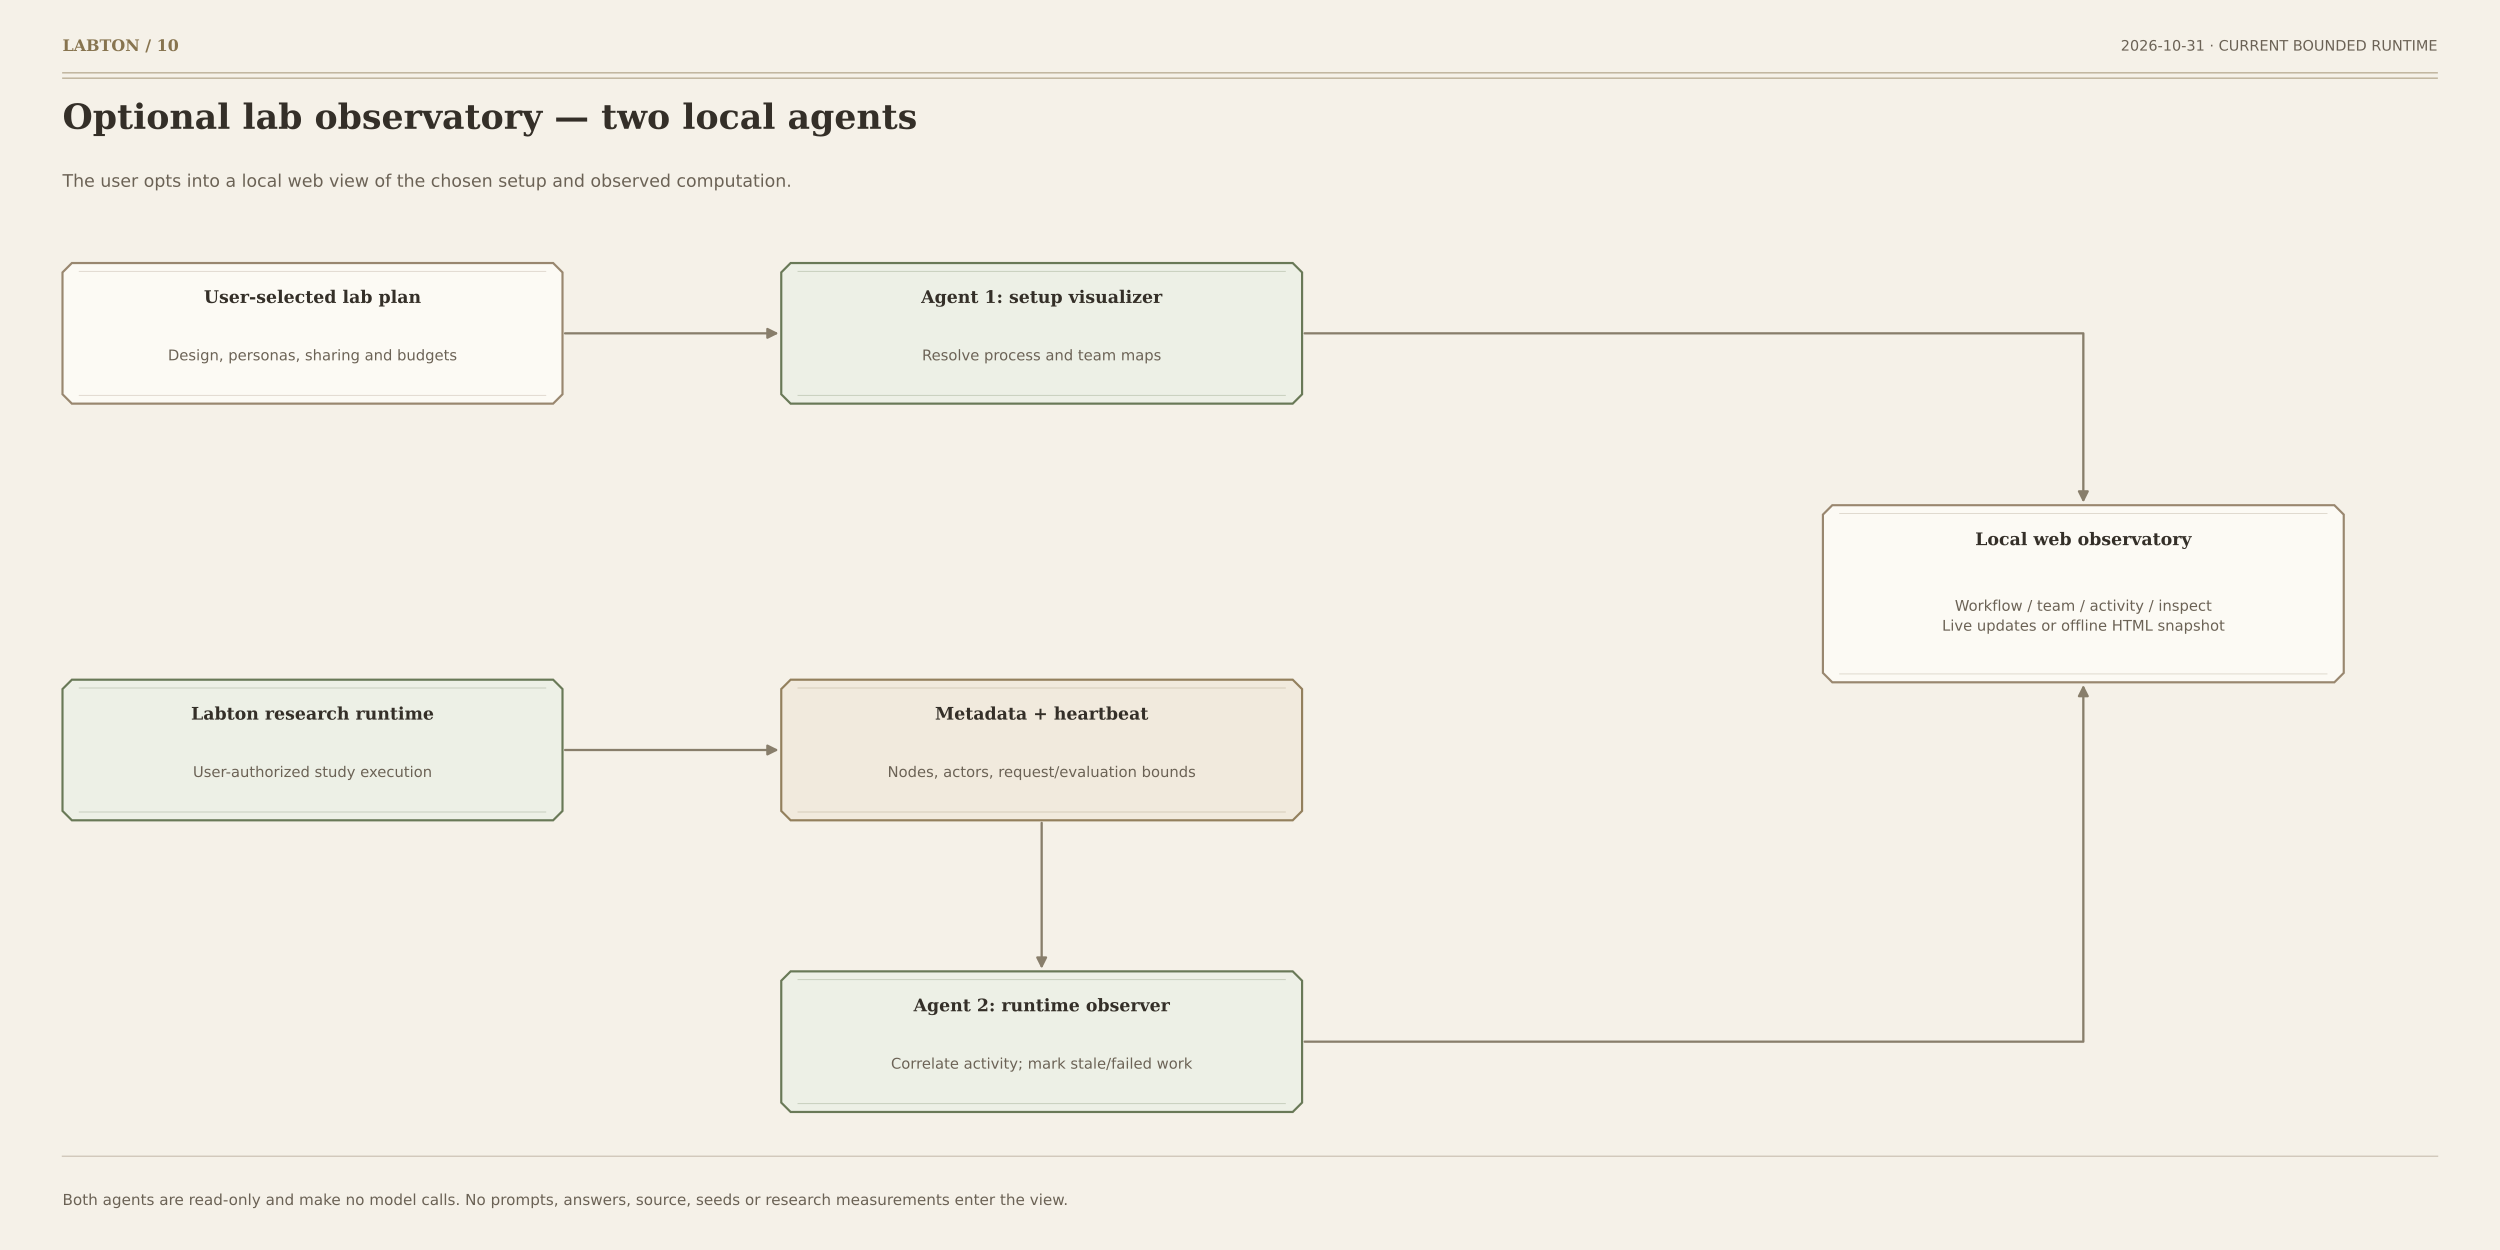
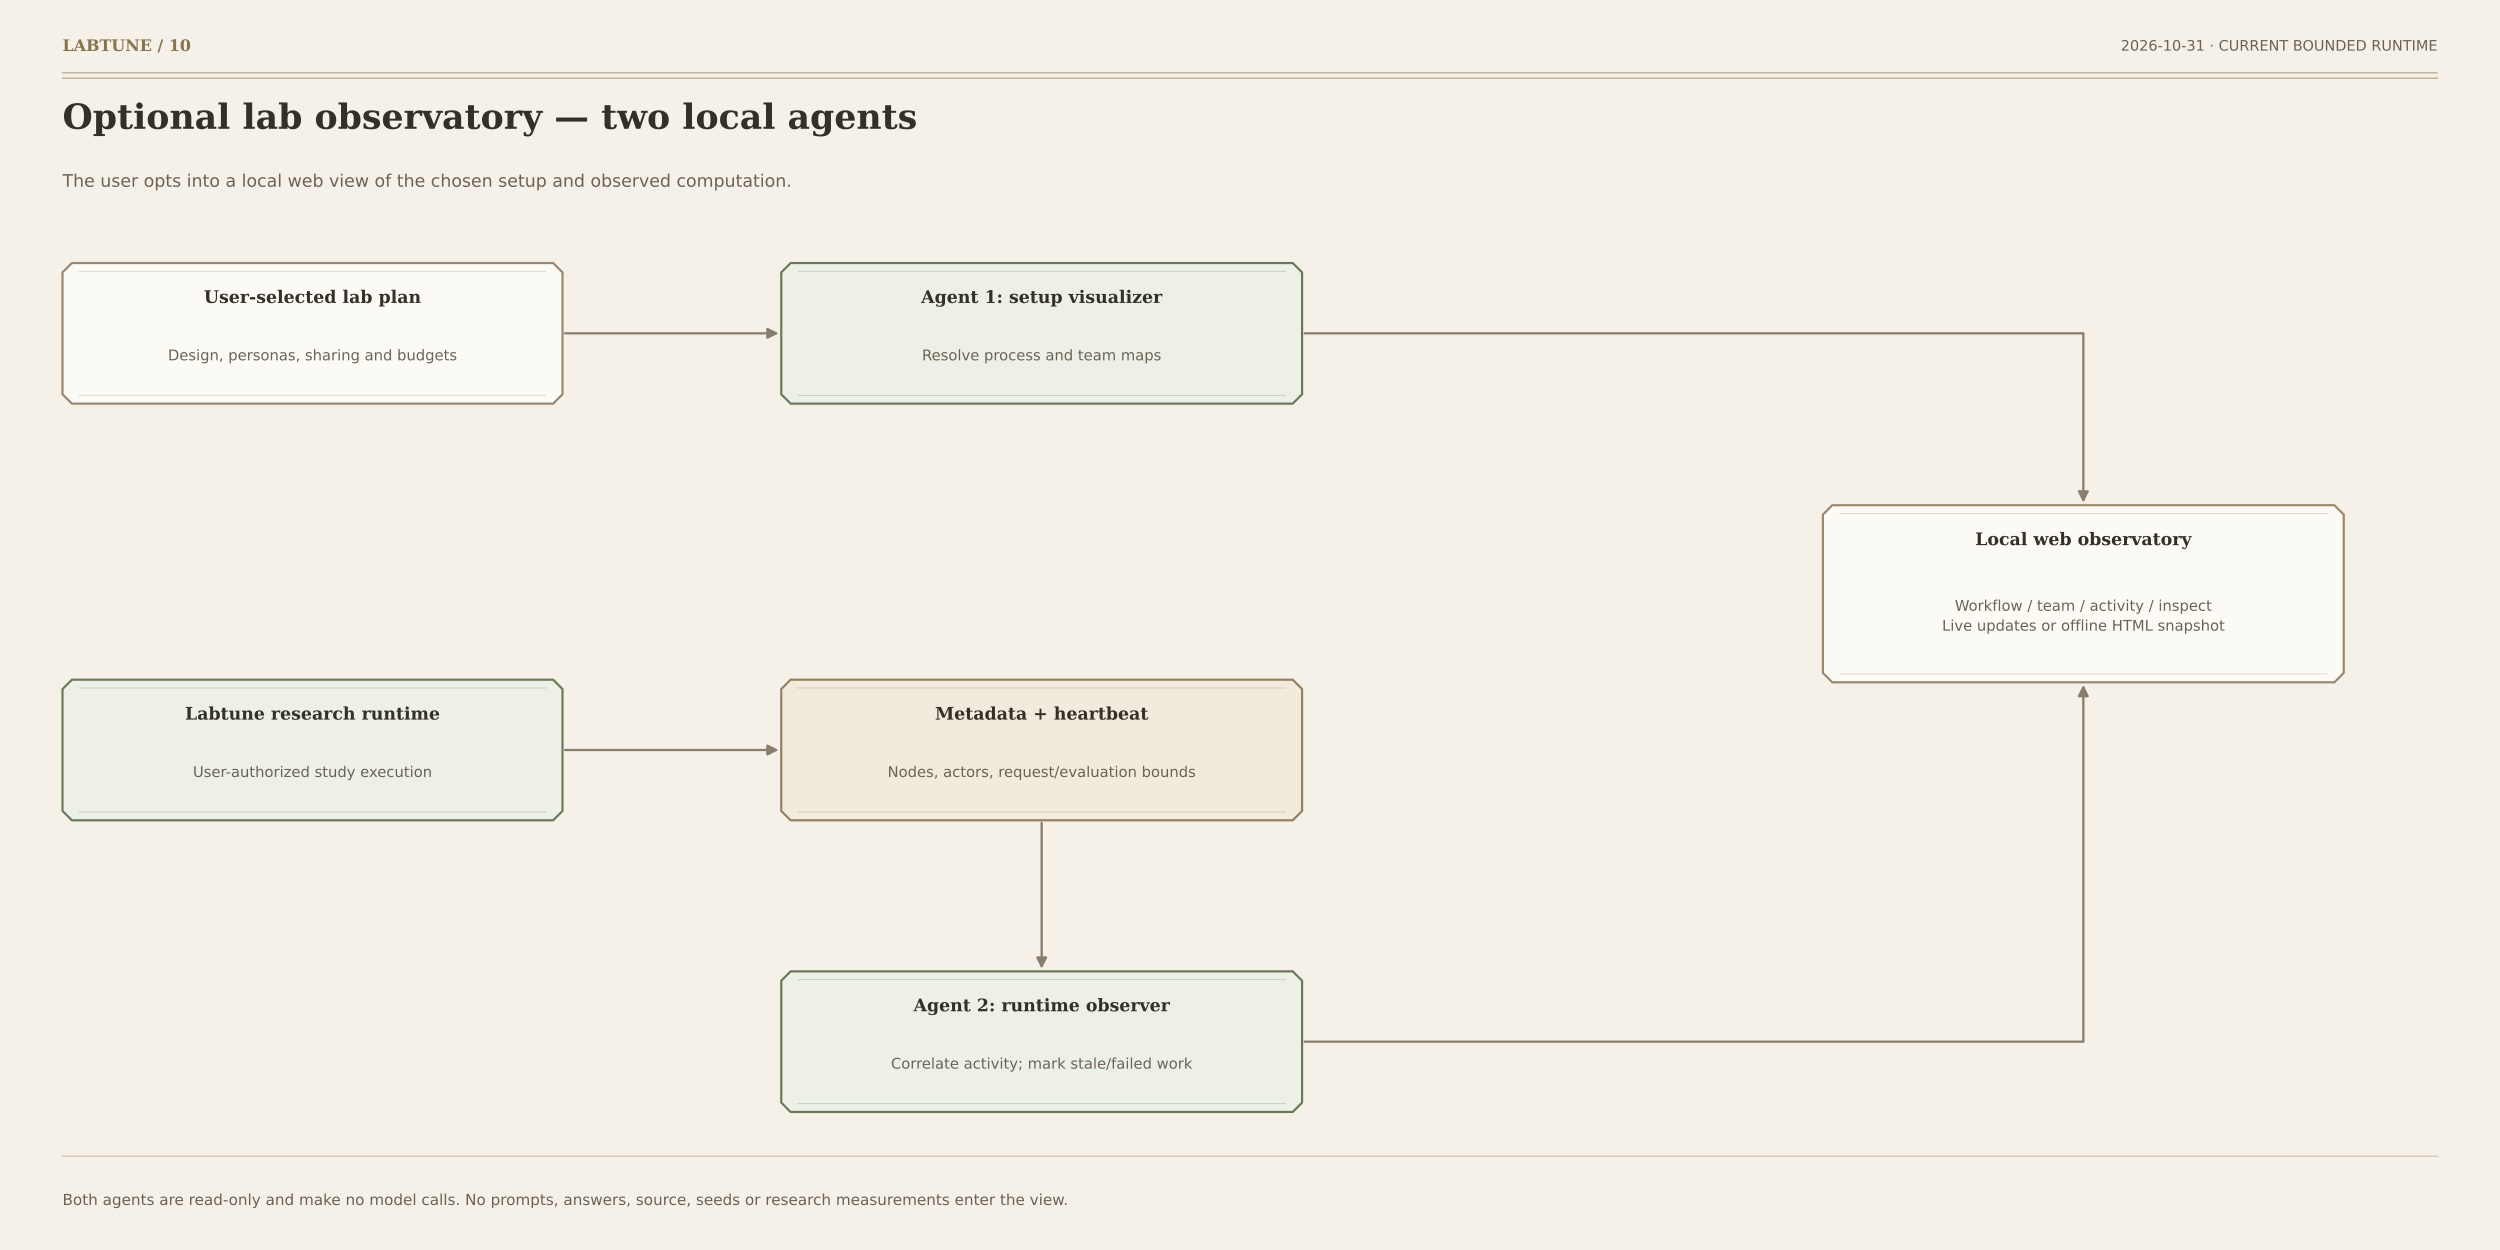
<svg xmlns="http://www.w3.org/2000/svg" width="1728pt" height="864pt" viewBox="0 0 1728 864" version="1.1">
  <defs>
    <style type="text/css">*{stroke-linejoin: round; stroke-linecap: butt}</style>
  </defs>
  <g id="figure_1">
    <g id="patch_1">
      <path d="M 0 864  L 1728 864  L 1728 0  L 0 0  z " style="fill: #f5f1e8" />
    </g>
    <g id="axes_1">
      <g id="patch_2">
-         <path d="M 390.6 230.4  L 536.411 230.4  " clip-path="url(#p75f0ada7a0)" style="fill: none; stroke: #887e6b; stroke-width: 1.6; stroke-linecap: round" />
-         <path d="M 530.411 227.4  L 536.411 230.4  L 530.411 233.4  z " clip-path="url(#p75f0ada7a0)" style="fill: #887e6b; stroke: #887e6b; stroke-width: 1.6; stroke-linecap: round" />
+         <path d="M 390.6 230.4  L 536.411 230.4  " clip-path="url(#p003ba19b03)" style="fill: none; stroke: #887e6b; stroke-width: 1.6; stroke-linecap: round" />
+         <path d="M 530.411 227.4  L 536.411 230.4  L 530.411 233.4  z " clip-path="url(#p003ba19b03)" style="fill: #887e6b; stroke: #887e6b; stroke-width: 1.6; stroke-linecap: round" />
      </g>
      <g id="patch_3">
-         <path d="M 901.8 230.4  L 1440 230.4  L 1440 345.611  " clip-path="url(#p75f0ada7a0)" style="fill: none; stroke: #887e6b; stroke-width: 1.6; stroke-linecap: round" />
-         <path d="M 1443 339.611  L 1440 345.611  L 1437 339.611  z " clip-path="url(#p75f0ada7a0)" style="fill: #887e6b; stroke: #887e6b; stroke-width: 1.6; stroke-linecap: round" />
+         <path d="M 901.8 230.4  L 1440 230.4  L 1440 345.611  " clip-path="url(#p003ba19b03)" style="fill: none; stroke: #887e6b; stroke-width: 1.6; stroke-linecap: round" />
+         <path d="M 1443 339.611  L 1440 345.611  L 1437 339.611  z " clip-path="url(#p003ba19b03)" style="fill: #887e6b; stroke: #887e6b; stroke-width: 1.6; stroke-linecap: round" />
      </g>
      <g id="patch_4">
-         <path d="M 390.6 518.4  L 536.411 518.4  " clip-path="url(#p75f0ada7a0)" style="fill: none; stroke: #887e6b; stroke-width: 1.6; stroke-linecap: round" />
-         <path d="M 530.411 515.4  L 536.411 518.4  L 530.411 521.4  z " clip-path="url(#p75f0ada7a0)" style="fill: #887e6b; stroke: #887e6b; stroke-width: 1.6; stroke-linecap: round" />
+         <path d="M 390.6 518.4  L 536.411 518.4  " clip-path="url(#p003ba19b03)" style="fill: none; stroke: #887e6b; stroke-width: 1.6; stroke-linecap: round" />
+         <path d="M 530.411 515.4  L 536.411 518.4  L 530.411 521.4  z " clip-path="url(#p003ba19b03)" style="fill: #887e6b; stroke: #887e6b; stroke-width: 1.6; stroke-linecap: round" />
      </g>
      <g id="patch_5">
-         <path d="M 720 568.8  L 720 667.811  " clip-path="url(#p75f0ada7a0)" style="fill: none; stroke: #887e6b; stroke-width: 1.6; stroke-linecap: round" />
-         <path d="M 723 661.811  L 720 667.811  L 717 661.811  z " clip-path="url(#p75f0ada7a0)" style="fill: #887e6b; stroke: #887e6b; stroke-width: 1.6; stroke-linecap: round" />
+         <path d="M 720 568.8  L 720 667.811  " clip-path="url(#p003ba19b03)" style="fill: none; stroke: #887e6b; stroke-width: 1.6; stroke-linecap: round" />
+         <path d="M 723 661.811  L 720 667.811  L 717 661.811  z " clip-path="url(#p003ba19b03)" style="fill: #887e6b; stroke: #887e6b; stroke-width: 1.6; stroke-linecap: round" />
      </g>
      <g id="patch_6">
-         <path d="M 901.8 720  L 1440 720  L 1440 475.189  " clip-path="url(#p75f0ada7a0)" style="fill: none; stroke: #887e6b; stroke-width: 1.6; stroke-linecap: round" />
-         <path d="M 1437 481.189  L 1440 475.189  L 1443 481.189  z " clip-path="url(#p75f0ada7a0)" style="fill: #887e6b; stroke: #887e6b; stroke-width: 1.6; stroke-linecap: round" />
+         <path d="M 901.8 720  L 1440 720  L 1440 475.189  " clip-path="url(#p003ba19b03)" style="fill: none; stroke: #887e6b; stroke-width: 1.6; stroke-linecap: round" />
+         <path d="M 1437 481.189  L 1440 475.189  L 1443 481.189  z " clip-path="url(#p003ba19b03)" style="fill: #887e6b; stroke: #887e6b; stroke-width: 1.6; stroke-linecap: round" />
      </g>
      <g id="line2d_1">
-         <path d="M 43.2 50.4  L 1684.8 50.4  " clip-path="url(#p75f0ada7a0)" style="fill: none; stroke: #87744f; stroke-width: 0.5; stroke-linecap: square" />
+         <path d="M 43.2 50.4  L 1684.8 50.4  " clip-path="url(#p003ba19b03)" style="fill: none; stroke: #87744f; stroke-width: 0.5; stroke-linecap: square" />
      </g>
      <g id="line2d_2">
-         <path d="M 43.2 54  L 1684.8 54  " clip-path="url(#p75f0ada7a0)" style="fill: none; stroke: #87744f; stroke-width: 0.5; stroke-linecap: square" />
+         <path d="M 43.2 54  L 1684.8 54  " clip-path="url(#p003ba19b03)" style="fill: none; stroke: #87744f; stroke-width: 0.5; stroke-linecap: square" />
      </g>
      <g id="line2d_3">
-         <path d="M 43.2 799.2  L 1684.8 799.2  " clip-path="url(#p75f0ada7a0)" style="fill: none; stroke: #d2c9bc; stroke-linecap: square" />
+         <path d="M 43.2 799.2  L 1684.8 799.2  " clip-path="url(#p003ba19b03)" style="fill: none; stroke: #d2c9bc; stroke-linecap: square" />
      </g>
      <g id="text_1">
-         <text style="font-weight: 700; font-size: 11px; font-family: 'DejaVu Serif'; text-anchor: start; fill: #87744f" x="43.2" y="35.257" transform="rotate(-0 43.2 35.25742)">LABTON / 10</text>
+         <text style="font-weight: 700; font-size: 11px; font-family: 'DejaVu Serif'; text-anchor: start; fill: #87744f" x="43.2" y="35.257" transform="rotate(-0 43.2 35.25742)">LABTUNE / 10</text>
      </g>
      <g id="text_2">
        <text style="font-size: 10px; font-family: 'DejaVu Sans'; text-anchor: end; fill: #6b6255" x="1684.8" y="34.998" transform="rotate(-0 1684.8 34.99766)">2026-10-31 · CURRENT BOUNDED RUNTIME</text>
      </g>
      <g id="text_3">
        <text style="font-weight: 700; font-size: 24px; font-family: 'DejaVu Serif'; text-anchor: start; fill: #342f28" x="43.2" y="89.035" transform="rotate(-0 43.2 89.03531)">Optional lab observatory — two local agents</text>
      </g>
      <g id="text_4">
        <text style="font-size: 12px; font-family: 'DejaVu Sans'; text-anchor: start; fill: #6b6255" x="43.2" y="129.118" transform="rotate(-0 43.2 129.1177)">The user opts into a local web view of the chosen setup and observed computation.</text>
      </g>
      <g id="patch_7">
-         <path d="M 49.68 181.8  L 382.32 181.8  L 388.8 188.28  L 388.8 272.52  L 382.32 279  L 49.68 279  L 43.2 272.52  L 43.2 188.28  z " clip-path="url(#p75f0ada7a0)" style="fill: #fcfaf4; stroke: #99876f; stroke-width: 1.5; stroke-linejoin: miter" />
+         <path d="M 49.68 181.8  L 382.32 181.8  L 388.8 188.28  L 388.8 272.52  L 382.32 279  L 49.68 279  L 43.2 272.52  L 43.2 188.28  z " clip-path="url(#p003ba19b03)" style="fill: #fcfaf4; stroke: #99876f; stroke-width: 1.5; stroke-linejoin: miter" />
      </g>
      <g id="patch_8">
-         <path d="M 546.48 181.8  L 893.52 181.8  L 900 188.28  L 900 272.52  L 893.52 279  L 546.48 279  L 540 272.52  L 540 188.28  z " clip-path="url(#p75f0ada7a0)" style="fill: #edf0e6; stroke: #697957; stroke-width: 1.5; stroke-linejoin: miter" />
+         <path d="M 546.48 181.8  L 893.52 181.8  L 900 188.28  L 900 272.52  L 893.52 279  L 546.48 279  L 540 272.52  L 540 188.28  z " clip-path="url(#p003ba19b03)" style="fill: #edf0e6; stroke: #697957; stroke-width: 1.5; stroke-linejoin: miter" />
      </g>
      <g id="patch_9">
-         <path d="M 1266.48 349.2  L 1613.52 349.2  L 1620 355.68  L 1620 465.12  L 1613.52 471.6  L 1266.48 471.6  L 1260 465.12  L 1260 355.68  z " clip-path="url(#p75f0ada7a0)" style="fill: #fcfaf4; stroke: #99876f; stroke-width: 1.5; stroke-linejoin: miter" />
+         <path d="M 1266.48 349.2  L 1613.52 349.2  L 1620 355.68  L 1620 465.12  L 1613.52 471.6  L 1266.48 471.6  L 1260 465.12  L 1260 355.68  z " clip-path="url(#p003ba19b03)" style="fill: #fcfaf4; stroke: #99876f; stroke-width: 1.5; stroke-linejoin: miter" />
      </g>
      <g id="patch_10">
-         <path d="M 49.68 469.8  L 382.32 469.8  L 388.8 476.28  L 388.8 560.52  L 382.32 567  L 49.68 567  L 43.2 560.52  L 43.2 476.28  z " clip-path="url(#p75f0ada7a0)" style="fill: #edf0e6; stroke: #697957; stroke-width: 1.5; stroke-linejoin: miter" />
+         <path d="M 49.68 469.8  L 382.32 469.8  L 388.8 476.28  L 388.8 560.52  L 382.32 567  L 49.68 567  L 43.2 560.52  L 43.2 476.28  z " clip-path="url(#p003ba19b03)" style="fill: #edf0e6; stroke: #697957; stroke-width: 1.5; stroke-linejoin: miter" />
      </g>
      <g id="patch_11">
-         <path d="M 546.48 469.8  L 893.52 469.8  L 900 476.28  L 900 560.52  L 893.52 567  L 546.48 567  L 540 560.52  L 540 476.28  z " clip-path="url(#p75f0ada7a0)" style="fill: #f1eadd; stroke: #93805d; stroke-width: 1.5; stroke-linejoin: miter" />
+         <path d="M 546.48 469.8  L 893.52 469.8  L 900 476.28  L 900 560.52  L 893.52 567  L 546.48 567  L 540 560.52  L 540 476.28  z " clip-path="url(#p003ba19b03)" style="fill: #f1eadd; stroke: #93805d; stroke-width: 1.5; stroke-linejoin: miter" />
      </g>
      <g id="patch_12">
-         <path d="M 546.48 671.4  L 893.52 671.4  L 900 677.88  L 900 762.12  L 893.52 768.6  L 546.48 768.6  L 540 762.12  L 540 677.88  z " clip-path="url(#p75f0ada7a0)" style="fill: #edf0e6; stroke: #697957; stroke-width: 1.5; stroke-linejoin: miter" />
+         <path d="M 546.48 671.4  L 893.52 671.4  L 900 677.88  L 900 762.12  L 893.52 768.6  L 546.48 768.6  L 540 762.12  L 540 677.88  z " clip-path="url(#p003ba19b03)" style="fill: #edf0e6; stroke: #697957; stroke-width: 1.5; stroke-linejoin: miter" />
      </g>
      <g id="text_5">
        <text style="font-size: 10.5px; font-family: 'DejaVu Sans'; text-anchor: start; fill: #6b6255" x="43.2" y="832.888" transform="rotate(-0 43.2 832.8879)">Both agents are read-only and make no model calls. No prompts, answers, source, seeds or research measurements enter the view.</text>
      </g>
      <g id="line2d_4">
-         <path d="M 54.72 187.56  L 377.28 187.56  " clip-path="url(#p75f0ada7a0)" style="fill: none; stroke: #99876f; stroke-opacity: 0.35; stroke-width: 0.55; stroke-linecap: square" />
+         <path d="M 54.72 187.56  L 377.28 187.56  " clip-path="url(#p003ba19b03)" style="fill: none; stroke: #99876f; stroke-opacity: 0.35; stroke-width: 0.55; stroke-linecap: square" />
      </g>
      <g id="line2d_5">
-         <path d="M 54.72 273.24  L 377.28 273.24  " clip-path="url(#p75f0ada7a0)" style="fill: none; stroke: #99876f; stroke-opacity: 0.35; stroke-width: 0.55; stroke-linecap: square" />
+         <path d="M 54.72 273.24  L 377.28 273.24  " clip-path="url(#p003ba19b03)" style="fill: none; stroke: #99876f; stroke-opacity: 0.35; stroke-width: 0.55; stroke-linecap: square" />
      </g>
      <g id="text_6">
        <text style="font-weight: 700; font-size: 12px; font-family: 'DejaVu Serif'; text-anchor: middle; fill: #342f28" x="216" y="209.398" transform="rotate(-0 216 209.3977)">User-selected lab plan</text>
      </g>
      <g id="text_7">
        <text style="font-size: 10.2px; font-family: 'DejaVu Sans'; text-anchor: middle; fill: #6b6255" x="216" y="249.055" transform="rotate(-0 216 249.0546)">Design, personas, sharing and budgets</text>
      </g>
      <g id="line2d_6">
-         <path d="M 551.52 187.56  L 888.48 187.56  " clip-path="url(#p75f0ada7a0)" style="fill: none; stroke: #697957; stroke-opacity: 0.35; stroke-width: 0.55; stroke-linecap: square" />
+         <path d="M 551.52 187.56  L 888.48 187.56  " clip-path="url(#p003ba19b03)" style="fill: none; stroke: #697957; stroke-opacity: 0.35; stroke-width: 0.55; stroke-linecap: square" />
      </g>
      <g id="line2d_7">
-         <path d="M 551.52 273.24  L 888.48 273.24  " clip-path="url(#p75f0ada7a0)" style="fill: none; stroke: #697957; stroke-opacity: 0.35; stroke-width: 0.55; stroke-linecap: square" />
+         <path d="M 551.52 273.24  L 888.48 273.24  " clip-path="url(#p003ba19b03)" style="fill: none; stroke: #697957; stroke-opacity: 0.35; stroke-width: 0.55; stroke-linecap: square" />
      </g>
      <g id="text_8">
        <text style="font-weight: 700; font-size: 12px; font-family: 'DejaVu Serif'; text-anchor: middle; fill: #342f28" x="720" y="209.398" transform="rotate(-0 720 209.3977)">Agent 1: setup visualizer</text>
      </g>
      <g id="text_9">
        <text style="font-size: 10.2px; font-family: 'DejaVu Sans'; text-anchor: middle; fill: #6b6255" x="720" y="249.055" transform="rotate(-0 720 249.0546)">Resolve process and team maps</text>
      </g>
      <g id="line2d_8">
-         <path d="M 1271.52 354.96  L 1608.48 354.96  " clip-path="url(#p75f0ada7a0)" style="fill: none; stroke: #99876f; stroke-opacity: 0.35; stroke-width: 0.55; stroke-linecap: square" />
+         <path d="M 1271.52 354.96  L 1608.48 354.96  " clip-path="url(#p003ba19b03)" style="fill: none; stroke: #99876f; stroke-opacity: 0.35; stroke-width: 0.55; stroke-linecap: square" />
      </g>
      <g id="line2d_9">
-         <path d="M 1271.52 465.84  L 1608.48 465.84  " clip-path="url(#p75f0ada7a0)" style="fill: none; stroke: #99876f; stroke-opacity: 0.35; stroke-width: 0.55; stroke-linecap: square" />
+         <path d="M 1271.52 465.84  L 1608.48 465.84  " clip-path="url(#p003ba19b03)" style="fill: none; stroke: #99876f; stroke-opacity: 0.35; stroke-width: 0.55; stroke-linecap: square" />
      </g>
      <g id="text_10">
        <text style="font-weight: 700; font-size: 12px; font-family: 'DejaVu Serif'; text-anchor: middle; fill: #342f28" x="1440" y="376.798" transform="rotate(-0 1440 376.7977)">Local web observatory</text>
      </g>
      <g id="text_11">
        <text style="font-size: 10.2px; font-family: 'DejaVu Sans'; fill: #6b6255" transform="translate(1351.188 422.1696)">Workflow / team / activity / inspect</text>
        <text style="font-size: 10.2px; font-family: 'DejaVu Sans'; fill: #6b6255" transform="translate(1342.345 435.9396)">Live updates or offline HTML snapshot</text>
      </g>
      <g id="line2d_10">
-         <path d="M 54.72 475.56  L 377.28 475.56  " clip-path="url(#p75f0ada7a0)" style="fill: none; stroke: #697957; stroke-opacity: 0.35; stroke-width: 0.55; stroke-linecap: square" />
+         <path d="M 54.72 475.56  L 377.28 475.56  " clip-path="url(#p003ba19b03)" style="fill: none; stroke: #697957; stroke-opacity: 0.35; stroke-width: 0.55; stroke-linecap: square" />
      </g>
      <g id="line2d_11">
-         <path d="M 54.72 561.24  L 377.28 561.24  " clip-path="url(#p75f0ada7a0)" style="fill: none; stroke: #697957; stroke-opacity: 0.35; stroke-width: 0.55; stroke-linecap: square" />
+         <path d="M 54.72 561.24  L 377.28 561.24  " clip-path="url(#p003ba19b03)" style="fill: none; stroke: #697957; stroke-opacity: 0.35; stroke-width: 0.55; stroke-linecap: square" />
      </g>
      <g id="text_12">
-         <text style="font-weight: 700; font-size: 12px; font-family: 'DejaVu Serif'; text-anchor: middle; fill: #342f28" x="216" y="497.398" transform="rotate(-0 216 497.3977)">Labton research runtime</text>
+         <text style="font-weight: 700; font-size: 12px; font-family: 'DejaVu Serif'; text-anchor: middle; fill: #342f28" x="216" y="497.398" transform="rotate(-0 216 497.3977)">Labtune research runtime</text>
      </g>
      <g id="text_13">
        <text style="font-size: 10.2px; font-family: 'DejaVu Sans'; text-anchor: middle; fill: #6b6255" x="216" y="537.055" transform="rotate(-0 216 537.0546)">User-authorized study execution</text>
      </g>
      <g id="line2d_12">
-         <path d="M 551.52 475.56  L 888.48 475.56  " clip-path="url(#p75f0ada7a0)" style="fill: none; stroke: #93805d; stroke-opacity: 0.35; stroke-width: 0.55; stroke-linecap: square" />
+         <path d="M 551.52 475.56  L 888.48 475.56  " clip-path="url(#p003ba19b03)" style="fill: none; stroke: #93805d; stroke-opacity: 0.35; stroke-width: 0.55; stroke-linecap: square" />
      </g>
      <g id="line2d_13">
-         <path d="M 551.52 561.24  L 888.48 561.24  " clip-path="url(#p75f0ada7a0)" style="fill: none; stroke: #93805d; stroke-opacity: 0.35; stroke-width: 0.55; stroke-linecap: square" />
+         <path d="M 551.52 561.24  L 888.48 561.24  " clip-path="url(#p003ba19b03)" style="fill: none; stroke: #93805d; stroke-opacity: 0.35; stroke-width: 0.55; stroke-linecap: square" />
      </g>
      <g id="text_14">
        <text style="font-weight: 700; font-size: 12px; font-family: 'DejaVu Serif'; text-anchor: middle; fill: #342f28" x="720" y="497.398" transform="rotate(-0 720 497.3977)">Metadata + heartbeat</text>
      </g>
      <g id="text_15">
        <text style="font-size: 10.2px; font-family: 'DejaVu Sans'; text-anchor: middle; fill: #6b6255" x="720" y="537.055" transform="rotate(-0 720 537.0546)">Nodes, actors, request/evaluation bounds</text>
      </g>
      <g id="line2d_14">
-         <path d="M 551.52 677.16  L 888.48 677.16  " clip-path="url(#p75f0ada7a0)" style="fill: none; stroke: #697957; stroke-opacity: 0.35; stroke-width: 0.55; stroke-linecap: square" />
+         <path d="M 551.52 677.16  L 888.48 677.16  " clip-path="url(#p003ba19b03)" style="fill: none; stroke: #697957; stroke-opacity: 0.35; stroke-width: 0.55; stroke-linecap: square" />
      </g>
      <g id="line2d_15">
-         <path d="M 551.52 762.84  L 888.48 762.84  " clip-path="url(#p75f0ada7a0)" style="fill: none; stroke: #697957; stroke-opacity: 0.35; stroke-width: 0.55; stroke-linecap: square" />
+         <path d="M 551.52 762.84  L 888.48 762.84  " clip-path="url(#p003ba19b03)" style="fill: none; stroke: #697957; stroke-opacity: 0.35; stroke-width: 0.55; stroke-linecap: square" />
      </g>
      <g id="text_16">
        <text style="font-weight: 700; font-size: 12px; font-family: 'DejaVu Serif'; text-anchor: middle; fill: #342f28" x="720" y="698.998" transform="rotate(-0 720 698.9977)">Agent 2: runtime observer</text>
      </g>
      <g id="text_17">
        <text style="font-size: 10.2px; font-family: 'DejaVu Sans'; text-anchor: middle; fill: #6b6255" x="720" y="738.655" transform="rotate(-0 720 738.6546)">Correlate activity; mark stale/failed work</text>
      </g>
    </g>
  </g>
  <defs>
-     <clipPath id="p75f0ada7a0">
+     <clipPath id="p003ba19b03">
      <rect x="0" y="0" width="1728" height="864" />
    </clipPath>
  </defs>
</svg>
